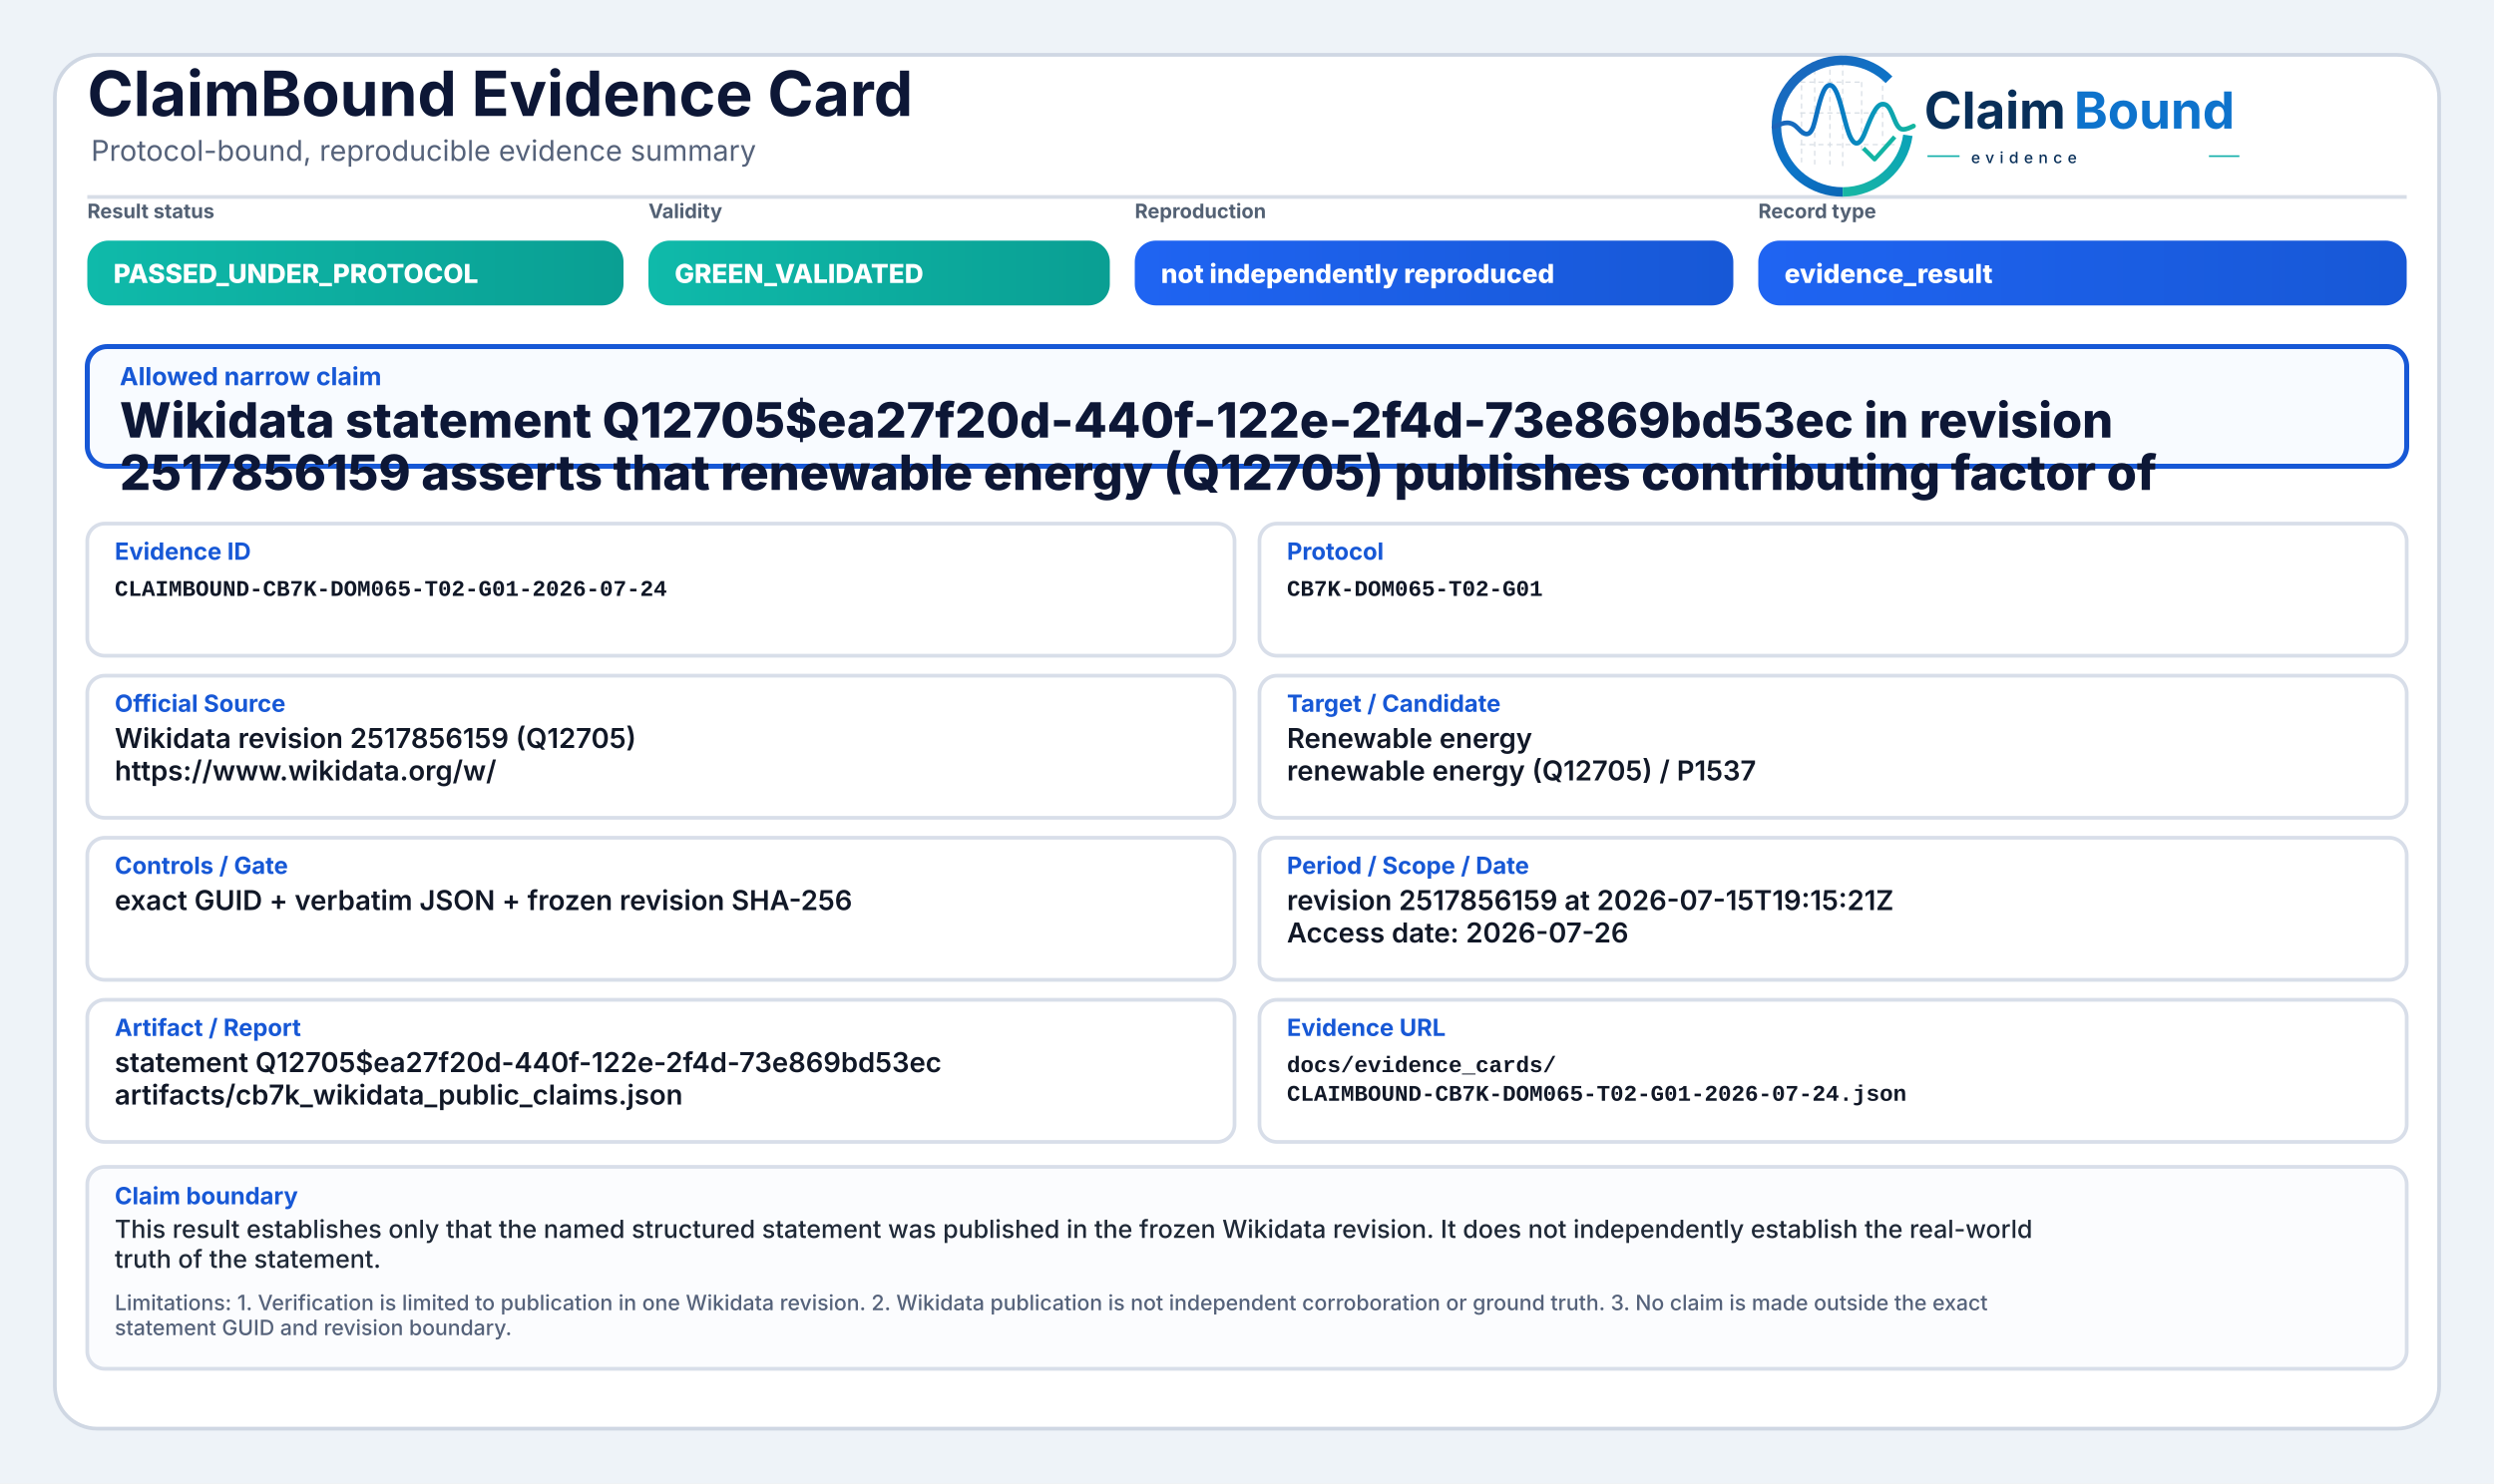
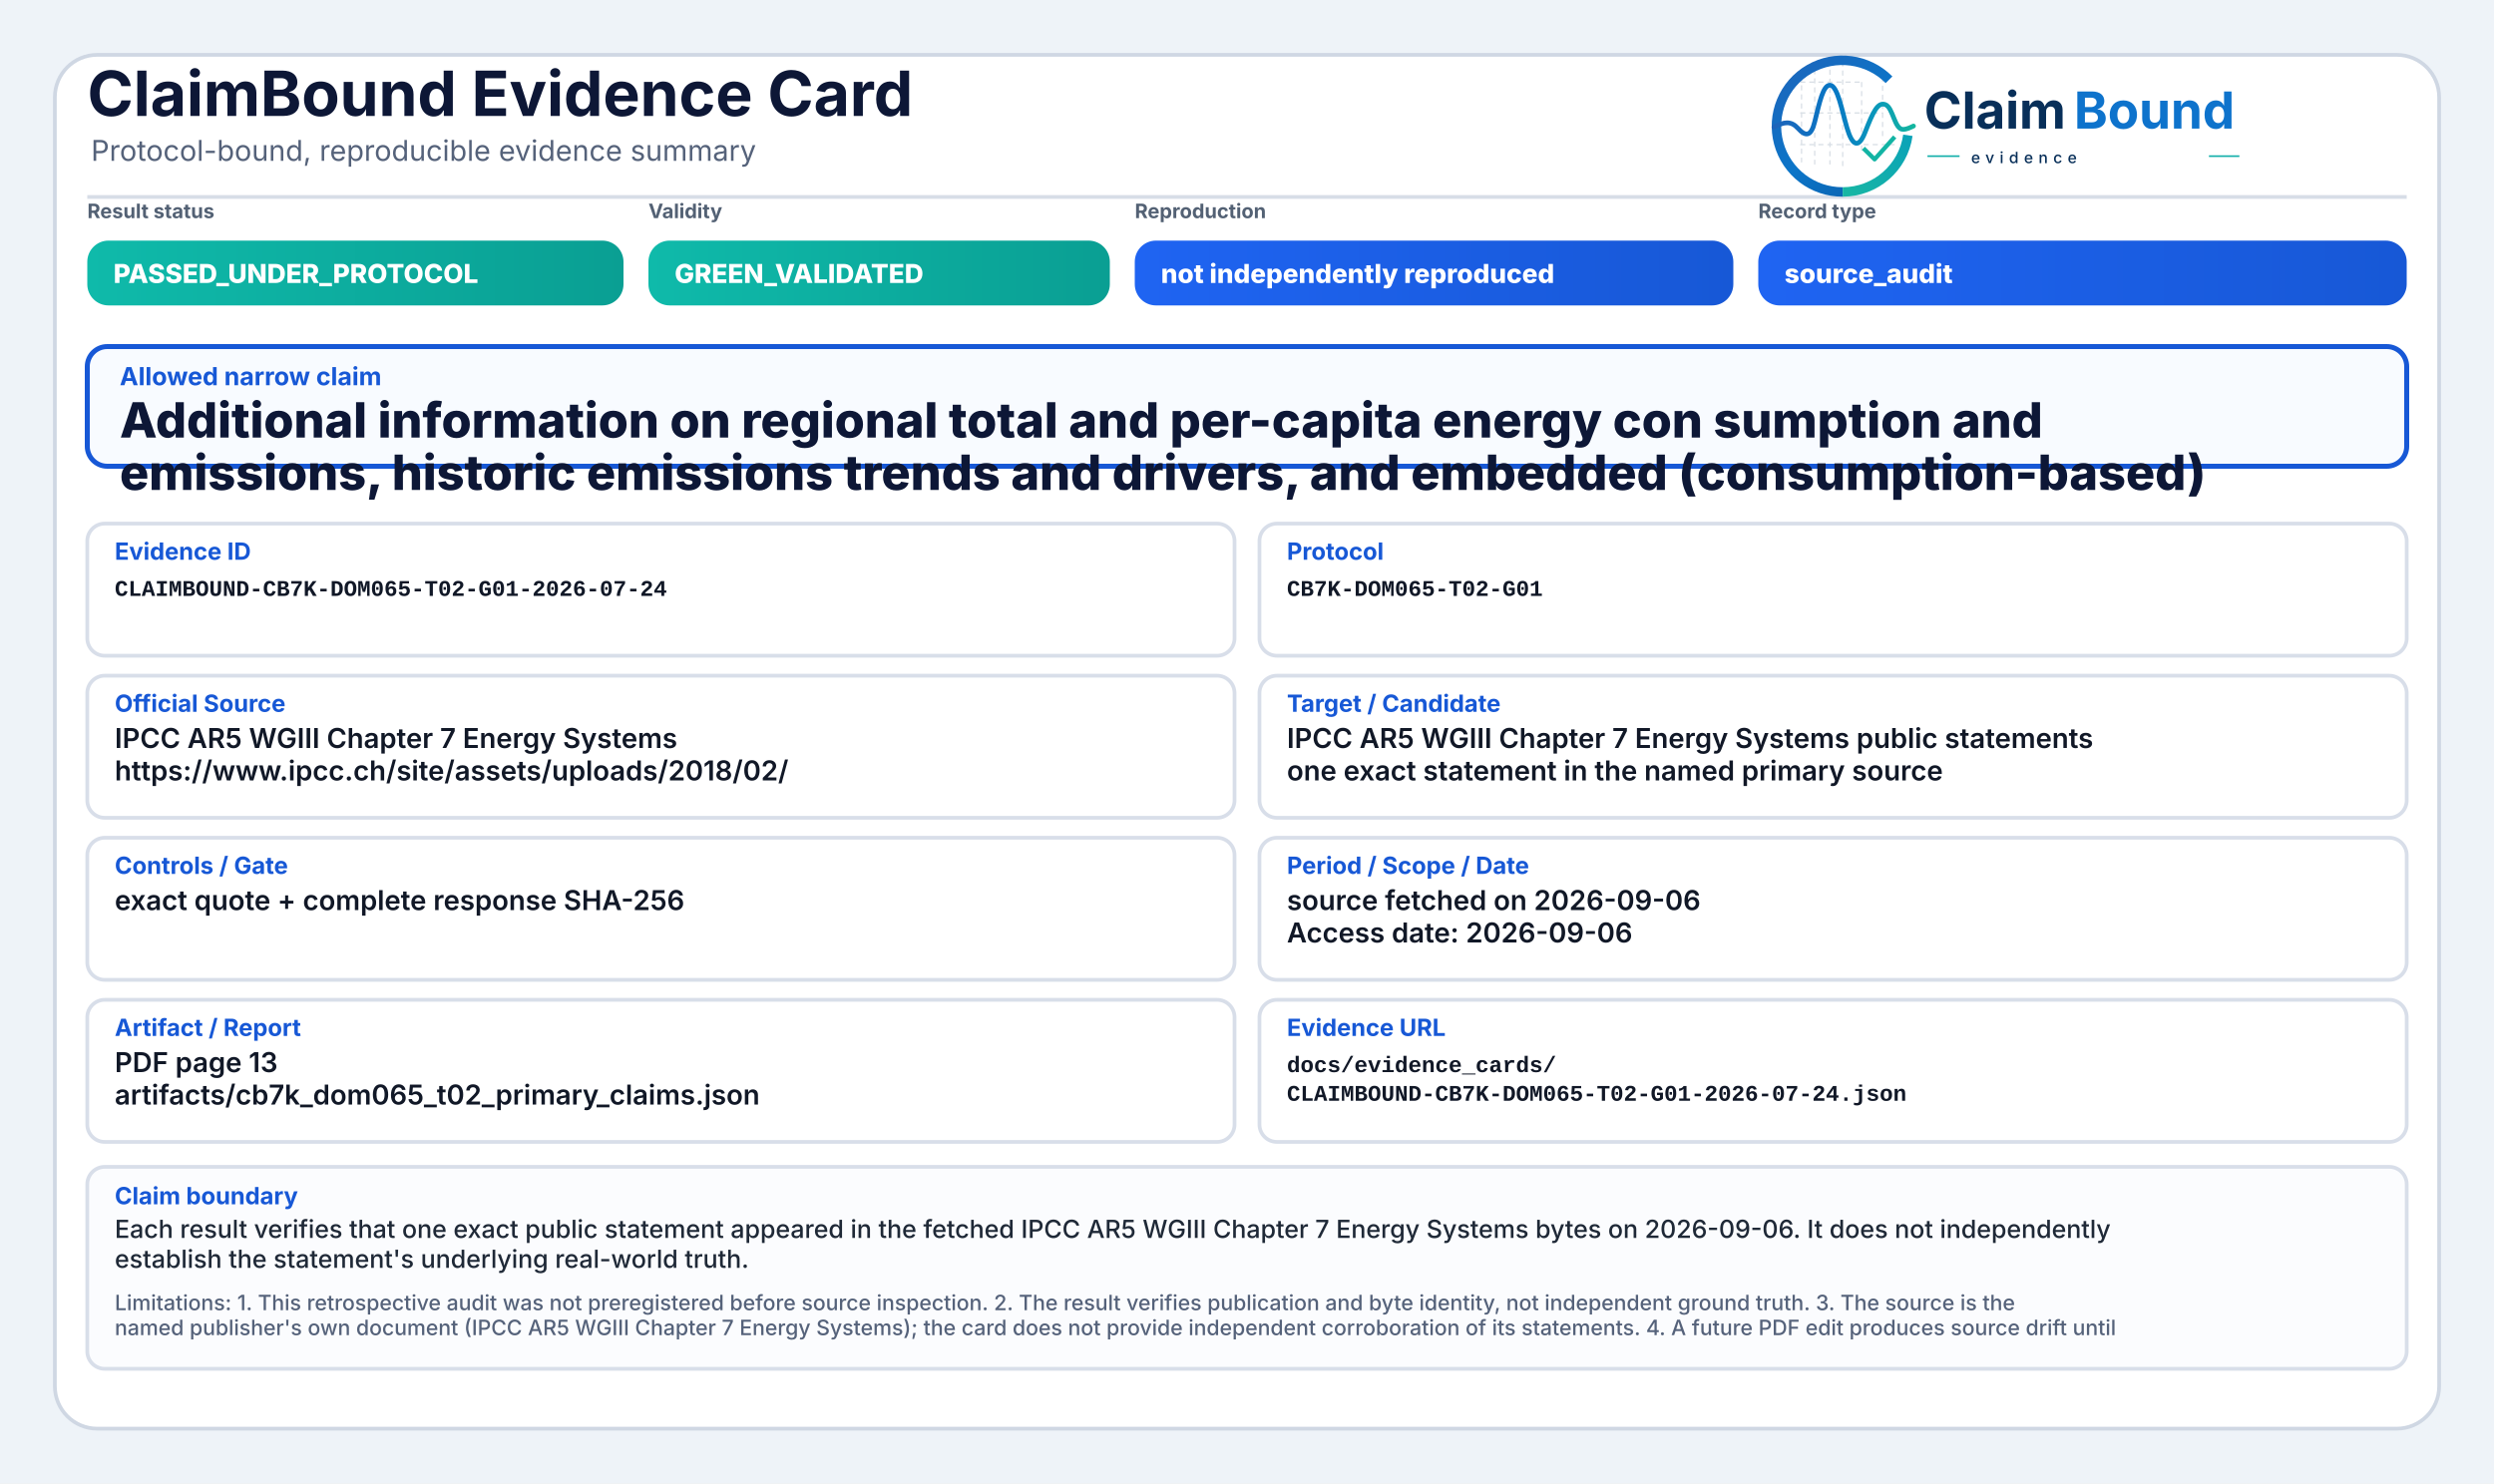
<svg xmlns="http://www.w3.org/2000/svg" width="2000" height="1190" viewBox="0 0 2000 1190" role="img" aria-label="ClaimBound Evidence Card">
  <defs>
    <linearGradient id="greenGrad" x1="0" y1="0" x2="1" y2="0">
      <stop offset="0%" stop-color="#0fbaaa" />
      <stop offset="100%" stop-color="#0a9f93" />
    </linearGradient>
    <linearGradient id="yellowGrad" x1="0" y1="0" x2="1" y2="0">
      <stop offset="0%" stop-color="#fbbf24" />
      <stop offset="100%" stop-color="#d97706" />
    </linearGradient>
    <linearGradient id="amberGrad" x1="0" y1="0" x2="1" y2="0">
      <stop offset="0%" stop-color="#f97316" />
      <stop offset="100%" stop-color="#c2410c" />
    </linearGradient>
    <linearGradient id="redGrad" x1="0" y1="0" x2="1" y2="0">
      <stop offset="0%" stop-color="#ef4444" />
      <stop offset="100%" stop-color="#b91c1c" />
    </linearGradient>
    <linearGradient id="grayGrad" x1="0" y1="0" x2="1" y2="0">
      <stop offset="0%" stop-color="#64748b" />
      <stop offset="100%" stop-color="#475569" />
    </linearGradient>
    <linearGradient id="blueGrad" x1="0" y1="0" x2="1" y2="0">
      <stop offset="0%" stop-color="#1f64f2" />
      <stop offset="100%" stop-color="#1758d6" />
    </linearGradient>
    <linearGradient id="logoRingBlue" x1="73" y1="453" x2="348" y2="793" gradientUnits="userSpaceOnUse">
      <stop offset="0" stop-color="#1E64BA" />
      <stop offset="0.55" stop-color="#0C75C8" />
      <stop offset="1" stop-color="#0A5FAB" />
    </linearGradient>
    <linearGradient id="logoRingTeal" x1="221" y1="792" x2="403" y2="594" gradientUnits="userSpaceOnUse">
      <stop offset="0" stop-color="#18B7A3" />
      <stop offset="1" stop-color="#089EBC" />
    </linearGradient>
    <linearGradient id="logoSignalGradient" x1="61" y1="628" x2="404" y2="628" gradientUnits="userSpaceOnUse">
      <stop offset="0" stop-color="#1E64BA" />
      <stop offset="0.43" stop-color="#0877C4" />
      <stop offset="0.72" stop-color="#0A97BB" />
      <stop offset="1" stop-color="#14B69E" />
    </linearGradient>
  </defs>
  <rect x="0" y="0" width="2000" height="1190" fill="#eef3f8" />
  <rect x="44" y="44" width="1912" height="1102" rx="34" fill="#ffffff" stroke="#cfd7e3" stroke-width="3" />
  <path d="M70 158 H1930" stroke="#d7dde7" stroke-width="3" />
  <text x="70" y="93" font-family="Inter, Segoe UI, Arial, sans-serif" font-size="50" font-weight="750" fill="#0d1736">ClaimBound Evidence Card</text>
  <text x="73" y="129" font-family="Inter, Segoe UI, Arial, sans-serif" font-size="23" font-weight="400" fill="#55627a">Protocol-bound, reproducible evidence summary</text>
  <g aria-label="ClaimBound evidence logo" transform="translate(1415,52) scale(0.33) translate(-40,-478)">
    <g stroke-linecap="butt" stroke-linejoin="round">
      <g stroke="#CBD3DC" stroke-width="3.2" stroke-linecap="round" stroke-dasharray="10 12" opacity="0.72">
        <path d="M130 507V714" />
        <path d="M162 490V719" />
        <path d="M199 491V719" />
        <path d="M230 471V726" />
        <path d="M276 521V690" />
        <path d="M327 508V650" />
        <path d="M128 520H277" />
        <path d="M128 595H327" />
        <path d="M128 672H355" />
      </g>
      <path d="M342.6 514.3A160 160 0 1 0 230 787" fill="none" stroke="url(#logoRingBlue)" stroke-width="23" />
      <path d="M230 787A160 160 0 0 0 388.4 649.3" fill="none" stroke="url(#logoRingTeal)" stroke-width="23" />
      <path d="M63 629.5C87 616.4 104.3 613.6 121.2 632.2C140.7 653.8 153.4 651.6 162.1 616.2C173.8 568.5 182.5 527.5 198.9 527.5C217.5 527.5 228.4 590.6 240.3 630.8C253.4 675.4 268.6 682.8 284.6 641.5C303.5 592.9 315.2 567.6 333.7 574.7C352.6 582 355.7 635.1 376.6 634.9C386.2 634.8 394 630.4 402 626.8" fill="none" stroke="url(#logoSignalGradient)" stroke-width="11.5" stroke-linecap="round" />
      <path d="M284 684.5L307.5 707.7L353 657" fill="none" stroke="#12B4A4" stroke-width="10.5" stroke-linecap="square" />
    </g>
    <text x="428" y="633" font-family="Inter, Segoe UI, Arial, sans-serif" font-size="124" font-weight="750" fill="#082F59" text-rendering="geometricPrecision">Claim</text>
    <text x="792" y="633" font-family="Inter, Segoe UI, Arial, sans-serif" font-size="124" font-weight="750" fill="#0E73CC" text-rendering="geometricPrecision">Bound</text>
    <line x1="436" y1="700" x2="514" y2="700" stroke="#11AFA9" stroke-width="4" />
    <text x="542" y="717" font-family="Inter, Segoe UI, Arial, sans-serif" font-size="38" font-weight="500" letter-spacing="13" fill="#082F59">evidence</text>
    <line x1="1120" y1="700" x2="1194" y2="700" stroke="#11AFA9" stroke-width="4" />
  </g>
  <text x="70" y="175" font-family="Inter, Segoe UI, Arial, sans-serif" font-size="16" font-weight="650" fill="#536174">Result status</text>
  <rect x="70" y="193" width="430" height="52" rx="17" fill="url(#greenGrad)" />
  <text x="91" y="227" font-family="Inter, Segoe UI, Arial, sans-serif" font-size="21" font-weight="800" fill="#ffffff">PASSED_UNDER_PROTOCOL</text>
  <text x="520" y="175" font-family="Inter, Segoe UI, Arial, sans-serif" font-size="16" font-weight="650" fill="#536174">Validity</text>
  <rect x="520" y="193" width="370" height="52" rx="17" fill="url(#greenGrad)" />
  <text x="541" y="227" font-family="Inter, Segoe UI, Arial, sans-serif" font-size="21" font-weight="800" fill="#ffffff">GREEN_VALIDATED</text>
  <text x="910" y="175" font-family="Inter, Segoe UI, Arial, sans-serif" font-size="16" font-weight="650" fill="#536174">Reproduction</text>
  <rect x="910" y="193" width="480" height="52" rx="17" fill="url(#blueGrad)" />
  <text x="931" y="227" font-family="Inter, Segoe UI, Arial, sans-serif" font-size="21" font-weight="800" fill="#ffffff">not independently reproduced</text>
  <text x="1410" y="175" font-family="Inter, Segoe UI, Arial, sans-serif" font-size="16" font-weight="650" fill="#536174">Record type</text>
  <rect x="1410" y="193" width="520" height="52" rx="17" fill="url(#blueGrad)" />
-   <text x="1431" y="227" font-family="Inter, Segoe UI, Arial, sans-serif" font-size="21" font-weight="800" fill="#ffffff">evidence_result</text>
+   <text x="1431" y="227" font-family="Inter, Segoe UI, Arial, sans-serif" font-size="21" font-weight="800" fill="#ffffff">source_audit</text>
  <rect x="70" y="278" width="1860" height="96" rx="16" fill="#f8fbff" stroke="#1758d6" stroke-width="4" />
  <text x="96" y="309" font-family="Inter, Segoe UI, Arial, sans-serif" font-size="20" font-weight="750" fill="#1758d6">Allowed narrow claim</text>
-   <text x="96" y="351" font-family="Inter, Segoe UI, Arial, sans-serif" font-size="39" font-weight="800" fill="#0d1736">Wikidata statement Q12705$ea27f20d-440f-122e-2f4d-73e869bd53ec in revision</text>
-   <text x="96" y="393" font-family="Inter, Segoe UI, Arial, sans-serif" font-size="39" font-weight="800" fill="#0d1736">2517856159 asserts that renewable energy (Q12705) publishes contributing factor of</text>
+   <text x="96" y="351" font-family="Inter, Segoe UI, Arial, sans-serif" font-size="39" font-weight="800" fill="#0d1736">Additional information on regional total and per-capita energy con sumption and</text>
+   <text x="96" y="393" font-family="Inter, Segoe UI, Arial, sans-serif" font-size="39" font-weight="800" fill="#0d1736">emissions, historic emissions trends and drivers, and embedded (consumption-based)</text>
  <rect x="70" y="420" width="920" height="106" rx="14" fill="#ffffff" stroke="#d8dee9" stroke-width="3" />
  <text x="92" y="449" font-family="Inter, Segoe UI, Arial, sans-serif" font-size="19" font-weight="750" fill="#1758d6">Evidence ID</text>
  <text x="92" y="478" font-family="SFMono-Regular, Consolas, Liberation Mono, monospace" font-size="18" font-weight="600" fill="#111827">CLAIMBOUND-CB7K-DOM065-T02-G01-2026-07-24</text>
  <rect x="1010" y="420" width="920" height="106" rx="14" fill="#ffffff" stroke="#d8dee9" stroke-width="3" />
  <text x="1032" y="449" font-family="Inter, Segoe UI, Arial, sans-serif" font-size="19" font-weight="750" fill="#1758d6">Protocol</text>
  <text x="1032" y="478" font-family="SFMono-Regular, Consolas, Liberation Mono, monospace" font-size="18" font-weight="600" fill="#111827">CB7K-DOM065-T02-G01</text>
  <rect x="70" y="542" width="920" height="114" rx="14" fill="#ffffff" stroke="#d8dee9" stroke-width="3" />
  <text x="92" y="571" font-family="Inter, Segoe UI, Arial, sans-serif" font-size="19" font-weight="750" fill="#1758d6">Official Source</text>
-   <text x="92" y="600" font-family="Inter, Segoe UI, Arial, sans-serif" font-size="22" font-weight="600" fill="#111827">Wikidata revision 2517856159 (Q12705)</text>
-   <text x="92" y="626" font-family="Inter, Segoe UI, Arial, sans-serif" font-size="22" font-weight="600" fill="#111827">https://www.wikidata.org/w/</text>
+   <text x="92" y="600" font-family="Inter, Segoe UI, Arial, sans-serif" font-size="22" font-weight="600" fill="#111827">IPCC AR5 WGIII Chapter 7 Energy Systems</text>
+   <text x="92" y="626" font-family="Inter, Segoe UI, Arial, sans-serif" font-size="22" font-weight="600" fill="#111827">https://www.ipcc.ch/site/assets/uploads/2018/02/</text>
  <rect x="1010" y="542" width="920" height="114" rx="14" fill="#ffffff" stroke="#d8dee9" stroke-width="3" />
  <text x="1032" y="571" font-family="Inter, Segoe UI, Arial, sans-serif" font-size="19" font-weight="750" fill="#1758d6">Target / Candidate</text>
-   <text x="1032" y="600" font-family="Inter, Segoe UI, Arial, sans-serif" font-size="22" font-weight="600" fill="#111827">Renewable energy</text>
-   <text x="1032" y="626" font-family="Inter, Segoe UI, Arial, sans-serif" font-size="22" font-weight="600" fill="#111827">renewable energy (Q12705) / P1537</text>
+   <text x="1032" y="600" font-family="Inter, Segoe UI, Arial, sans-serif" font-size="22" font-weight="600" fill="#111827">IPCC AR5 WGIII Chapter 7 Energy Systems public statements</text>
+   <text x="1032" y="626" font-family="Inter, Segoe UI, Arial, sans-serif" font-size="22" font-weight="600" fill="#111827">one exact statement in the named primary source</text>
  <rect x="70" y="672" width="920" height="114" rx="14" fill="#ffffff" stroke="#d8dee9" stroke-width="3" />
  <text x="92" y="701" font-family="Inter, Segoe UI, Arial, sans-serif" font-size="19" font-weight="750" fill="#1758d6">Controls / Gate</text>
-   <text x="92" y="730" font-family="Inter, Segoe UI, Arial, sans-serif" font-size="22" font-weight="600" fill="#111827">exact GUID + verbatim JSON + frozen revision SHA-256</text>
+   <text x="92" y="730" font-family="Inter, Segoe UI, Arial, sans-serif" font-size="22" font-weight="600" fill="#111827">exact quote + complete response SHA-256</text>
  <rect x="1010" y="672" width="920" height="114" rx="14" fill="#ffffff" stroke="#d8dee9" stroke-width="3" />
  <text x="1032" y="701" font-family="Inter, Segoe UI, Arial, sans-serif" font-size="19" font-weight="750" fill="#1758d6">Period / Scope / Date</text>
-   <text x="1032" y="730" font-family="Inter, Segoe UI, Arial, sans-serif" font-size="22" font-weight="600" fill="#111827">revision 2517856159 at 2026-07-15T19:15:21Z</text>
-   <text x="1032" y="756" font-family="Inter, Segoe UI, Arial, sans-serif" font-size="22" font-weight="600" fill="#111827">Access date: 2026-07-26</text>
+   <text x="1032" y="730" font-family="Inter, Segoe UI, Arial, sans-serif" font-size="22" font-weight="600" fill="#111827">source fetched on 2026-09-06</text>
+   <text x="1032" y="756" font-family="Inter, Segoe UI, Arial, sans-serif" font-size="22" font-weight="600" fill="#111827">Access date: 2026-09-06</text>
  <rect x="70" y="802" width="920" height="114" rx="14" fill="#ffffff" stroke="#d8dee9" stroke-width="3" />
  <text x="92" y="831" font-family="Inter, Segoe UI, Arial, sans-serif" font-size="19" font-weight="750" fill="#1758d6">Artifact / Report</text>
-   <text x="92" y="860" font-family="Inter, Segoe UI, Arial, sans-serif" font-size="22" font-weight="600" fill="#111827">statement Q12705$ea27f20d-440f-122e-2f4d-73e869bd53ec</text>
-   <text x="92" y="886" font-family="Inter, Segoe UI, Arial, sans-serif" font-size="22" font-weight="600" fill="#111827">artifacts/cb7k_wikidata_public_claims.json</text>
+   <text x="92" y="860" font-family="Inter, Segoe UI, Arial, sans-serif" font-size="22" font-weight="600" fill="#111827">PDF page 13</text>
+   <text x="92" y="886" font-family="Inter, Segoe UI, Arial, sans-serif" font-size="22" font-weight="600" fill="#111827">artifacts/cb7k_dom065_t02_primary_claims.json</text>
  <rect x="1010" y="802" width="920" height="114" rx="14" fill="#ffffff" stroke="#d8dee9" stroke-width="3" />
  <text x="1032" y="831" font-family="Inter, Segoe UI, Arial, sans-serif" font-size="19" font-weight="750" fill="#1758d6">Evidence URL</text>
  <text x="1032" y="860" font-family="SFMono-Regular, Consolas, Liberation Mono, monospace" font-size="18" font-weight="600" fill="#111827">docs/evidence_cards/</text>
  <text x="1032" y="883" font-family="SFMono-Regular, Consolas, Liberation Mono, monospace" font-size="18" font-weight="600" fill="#111827">CLAIMBOUND-CB7K-DOM065-T02-G01-2026-07-24.json</text>
  <rect x="70" y="936" width="1860" height="162" rx="14" fill="#fbfcfe" stroke="#d8dee9" stroke-width="3" />
  <text x="92" y="966" font-family="Inter, Segoe UI, Arial, sans-serif" font-size="19" font-weight="750" fill="#1758d6">Claim boundary</text>
-   <text x="92" y="993" font-family="Inter, Segoe UI, Arial, sans-serif" font-size="20" font-weight="500" fill="#1f2937">This result establishes only that the named structured statement was published in the frozen Wikidata revision. It does not independently establish the real-world</text>
-   <text x="92" y="1017" font-family="Inter, Segoe UI, Arial, sans-serif" font-size="20" font-weight="500" fill="#1f2937">truth of the statement.</text>
-   <text x="92" y="1051" font-family="Inter, Segoe UI, Arial, sans-serif" font-size="17" font-weight="500" fill="#55627a">Limitations: 1. Verification is limited to publication in one Wikidata revision. 2. Wikidata publication is not independent corroboration or ground truth. 3. No claim is made outside the exact</text>
-   <text x="92" y="1071" font-family="Inter, Segoe UI, Arial, sans-serif" font-size="17" font-weight="500" fill="#55627a">statement GUID and revision boundary.</text>
+   <text x="92" y="993" font-family="Inter, Segoe UI, Arial, sans-serif" font-size="20" font-weight="500" fill="#1f2937">Each result verifies that one exact public statement appeared in the fetched IPCC AR5 WGIII Chapter 7 Energy Systems bytes on 2026-09-06. It does not independently</text>
+   <text x="92" y="1017" font-family="Inter, Segoe UI, Arial, sans-serif" font-size="20" font-weight="500" fill="#1f2937">establish the statement's underlying real-world truth.</text>
+   <text x="92" y="1051" font-family="Inter, Segoe UI, Arial, sans-serif" font-size="17" font-weight="500" fill="#55627a">Limitations: 1. This retrospective audit was not preregistered before source inspection. 2. The result verifies publication and byte identity, not independent ground truth. 3. The source is the</text>
+   <text x="92" y="1071" font-family="Inter, Segoe UI, Arial, sans-serif" font-size="17" font-weight="500" fill="#55627a">named publisher's own document (IPCC AR5 WGIII Chapter 7 Energy Systems); the card does not provide independent corroboration of its statements. 4. A future PDF edit produces source drift until</text>
</svg>
